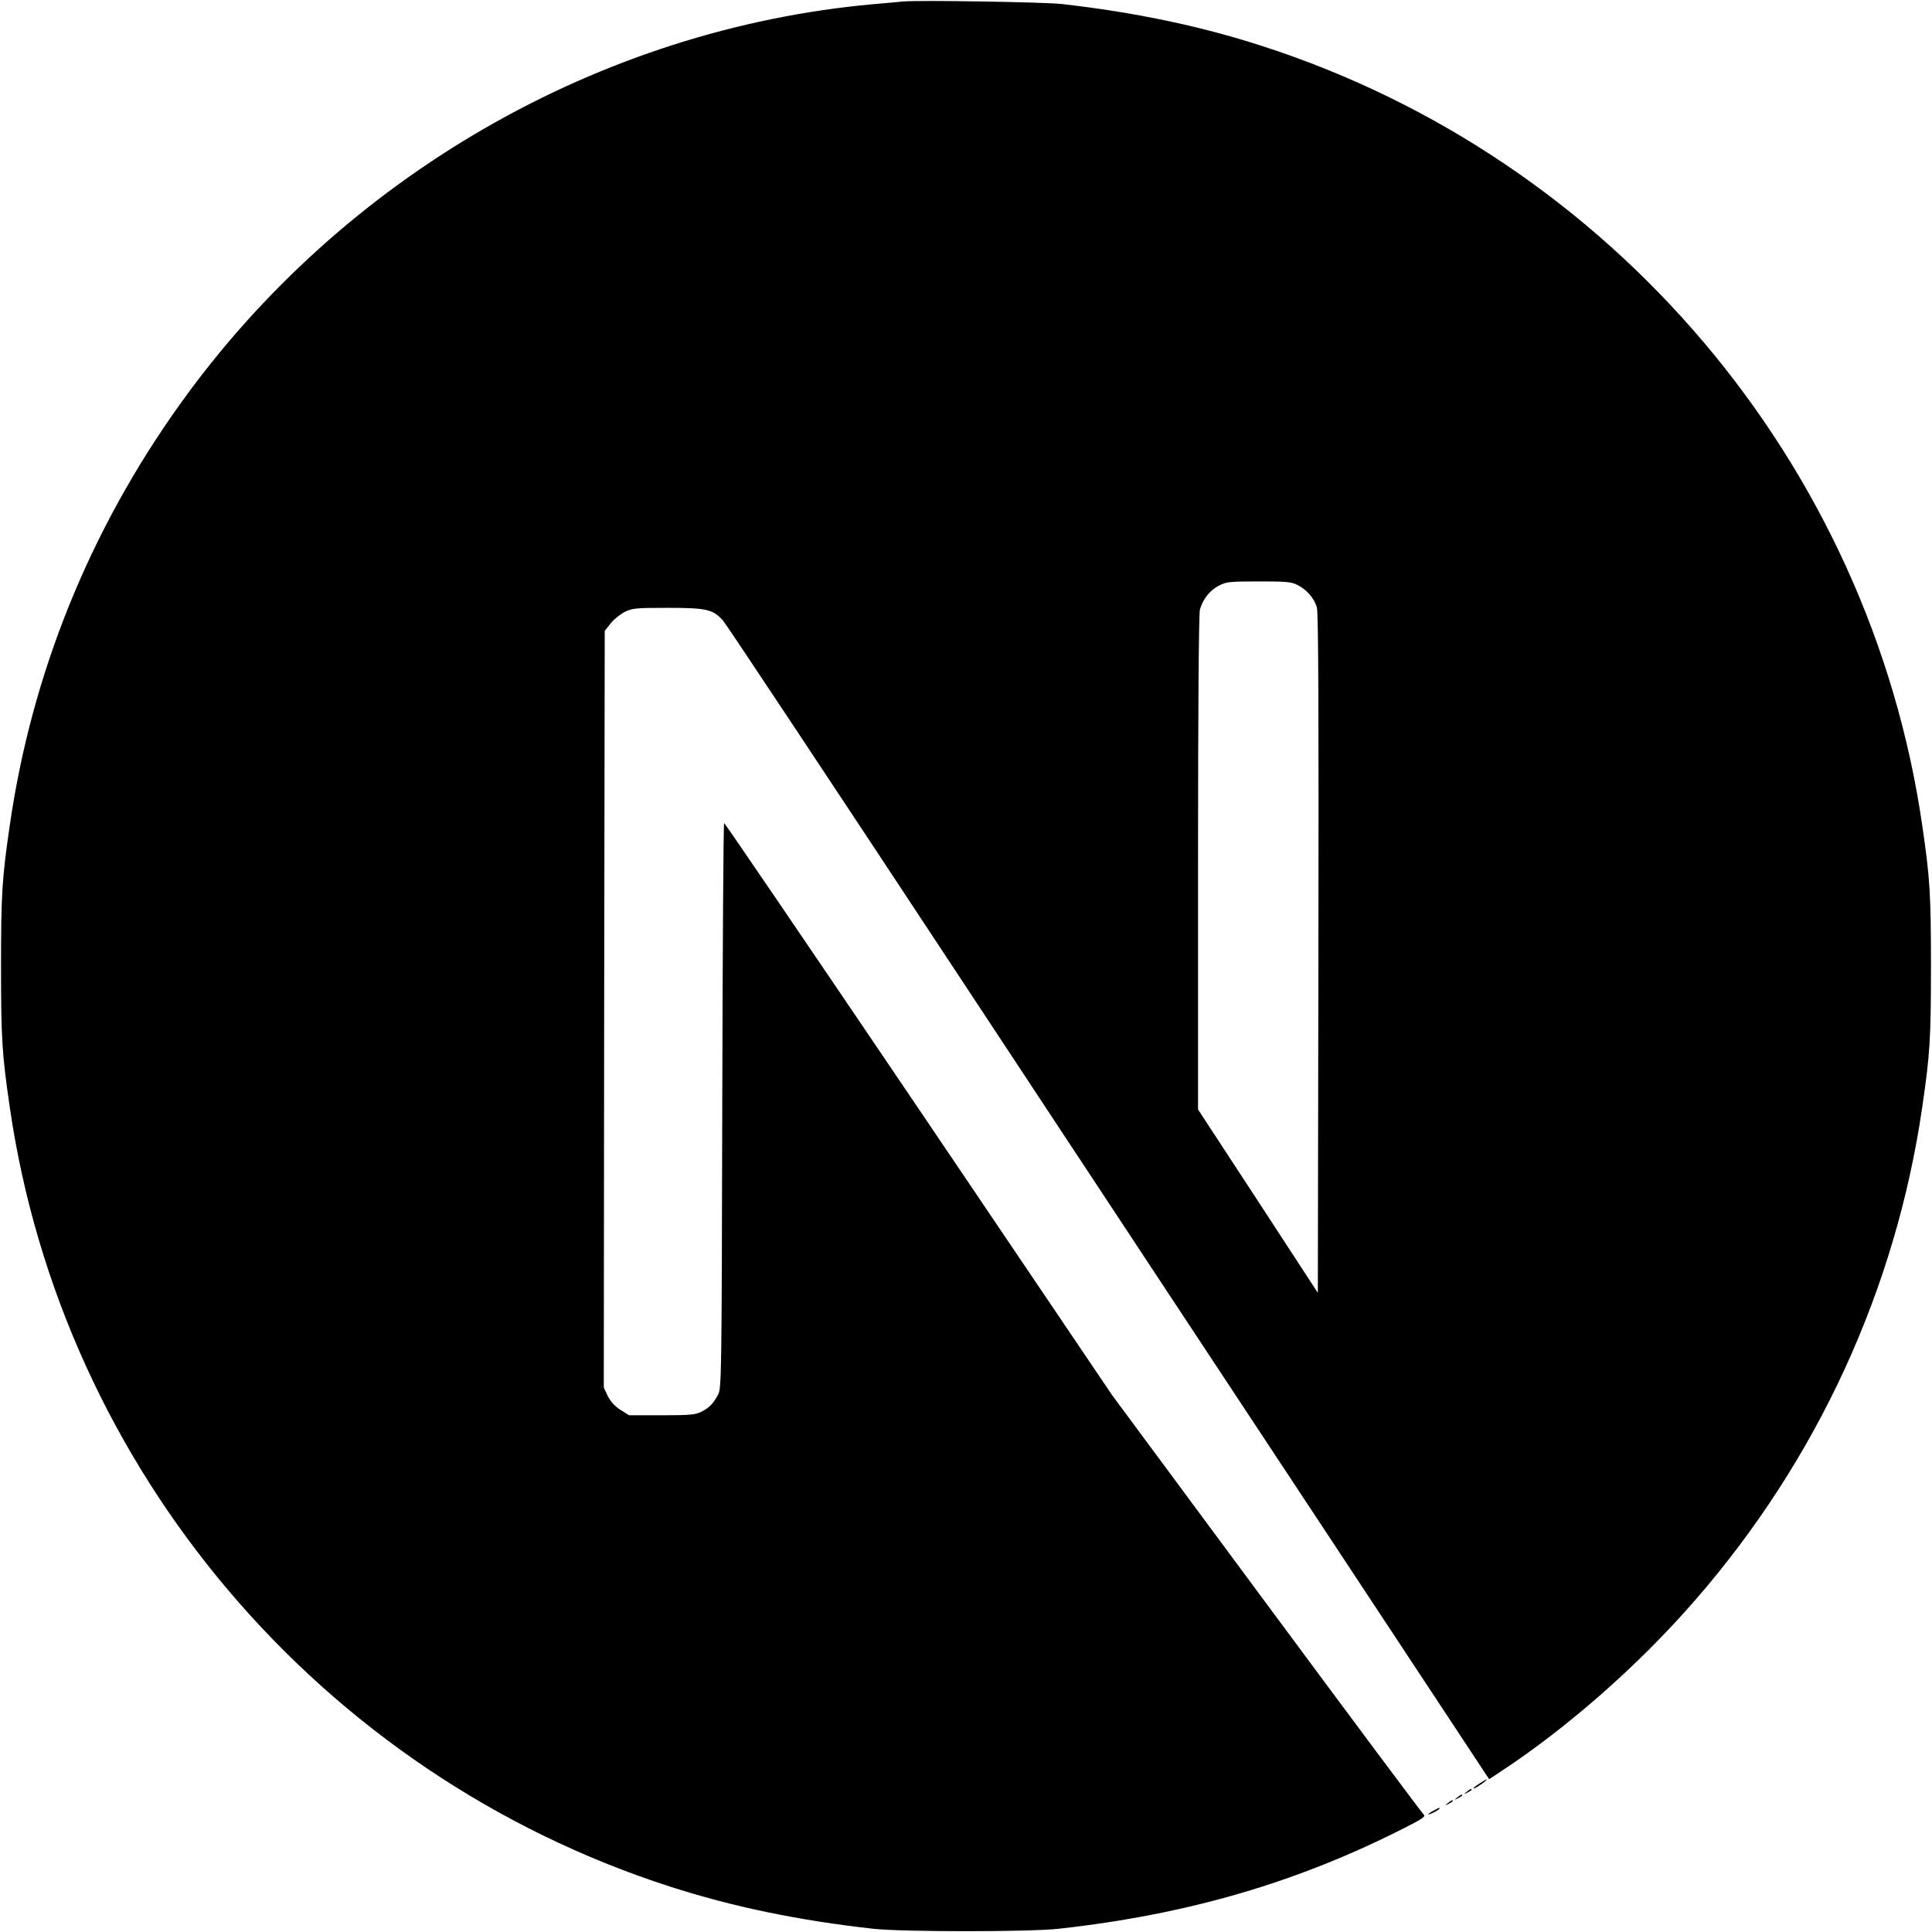
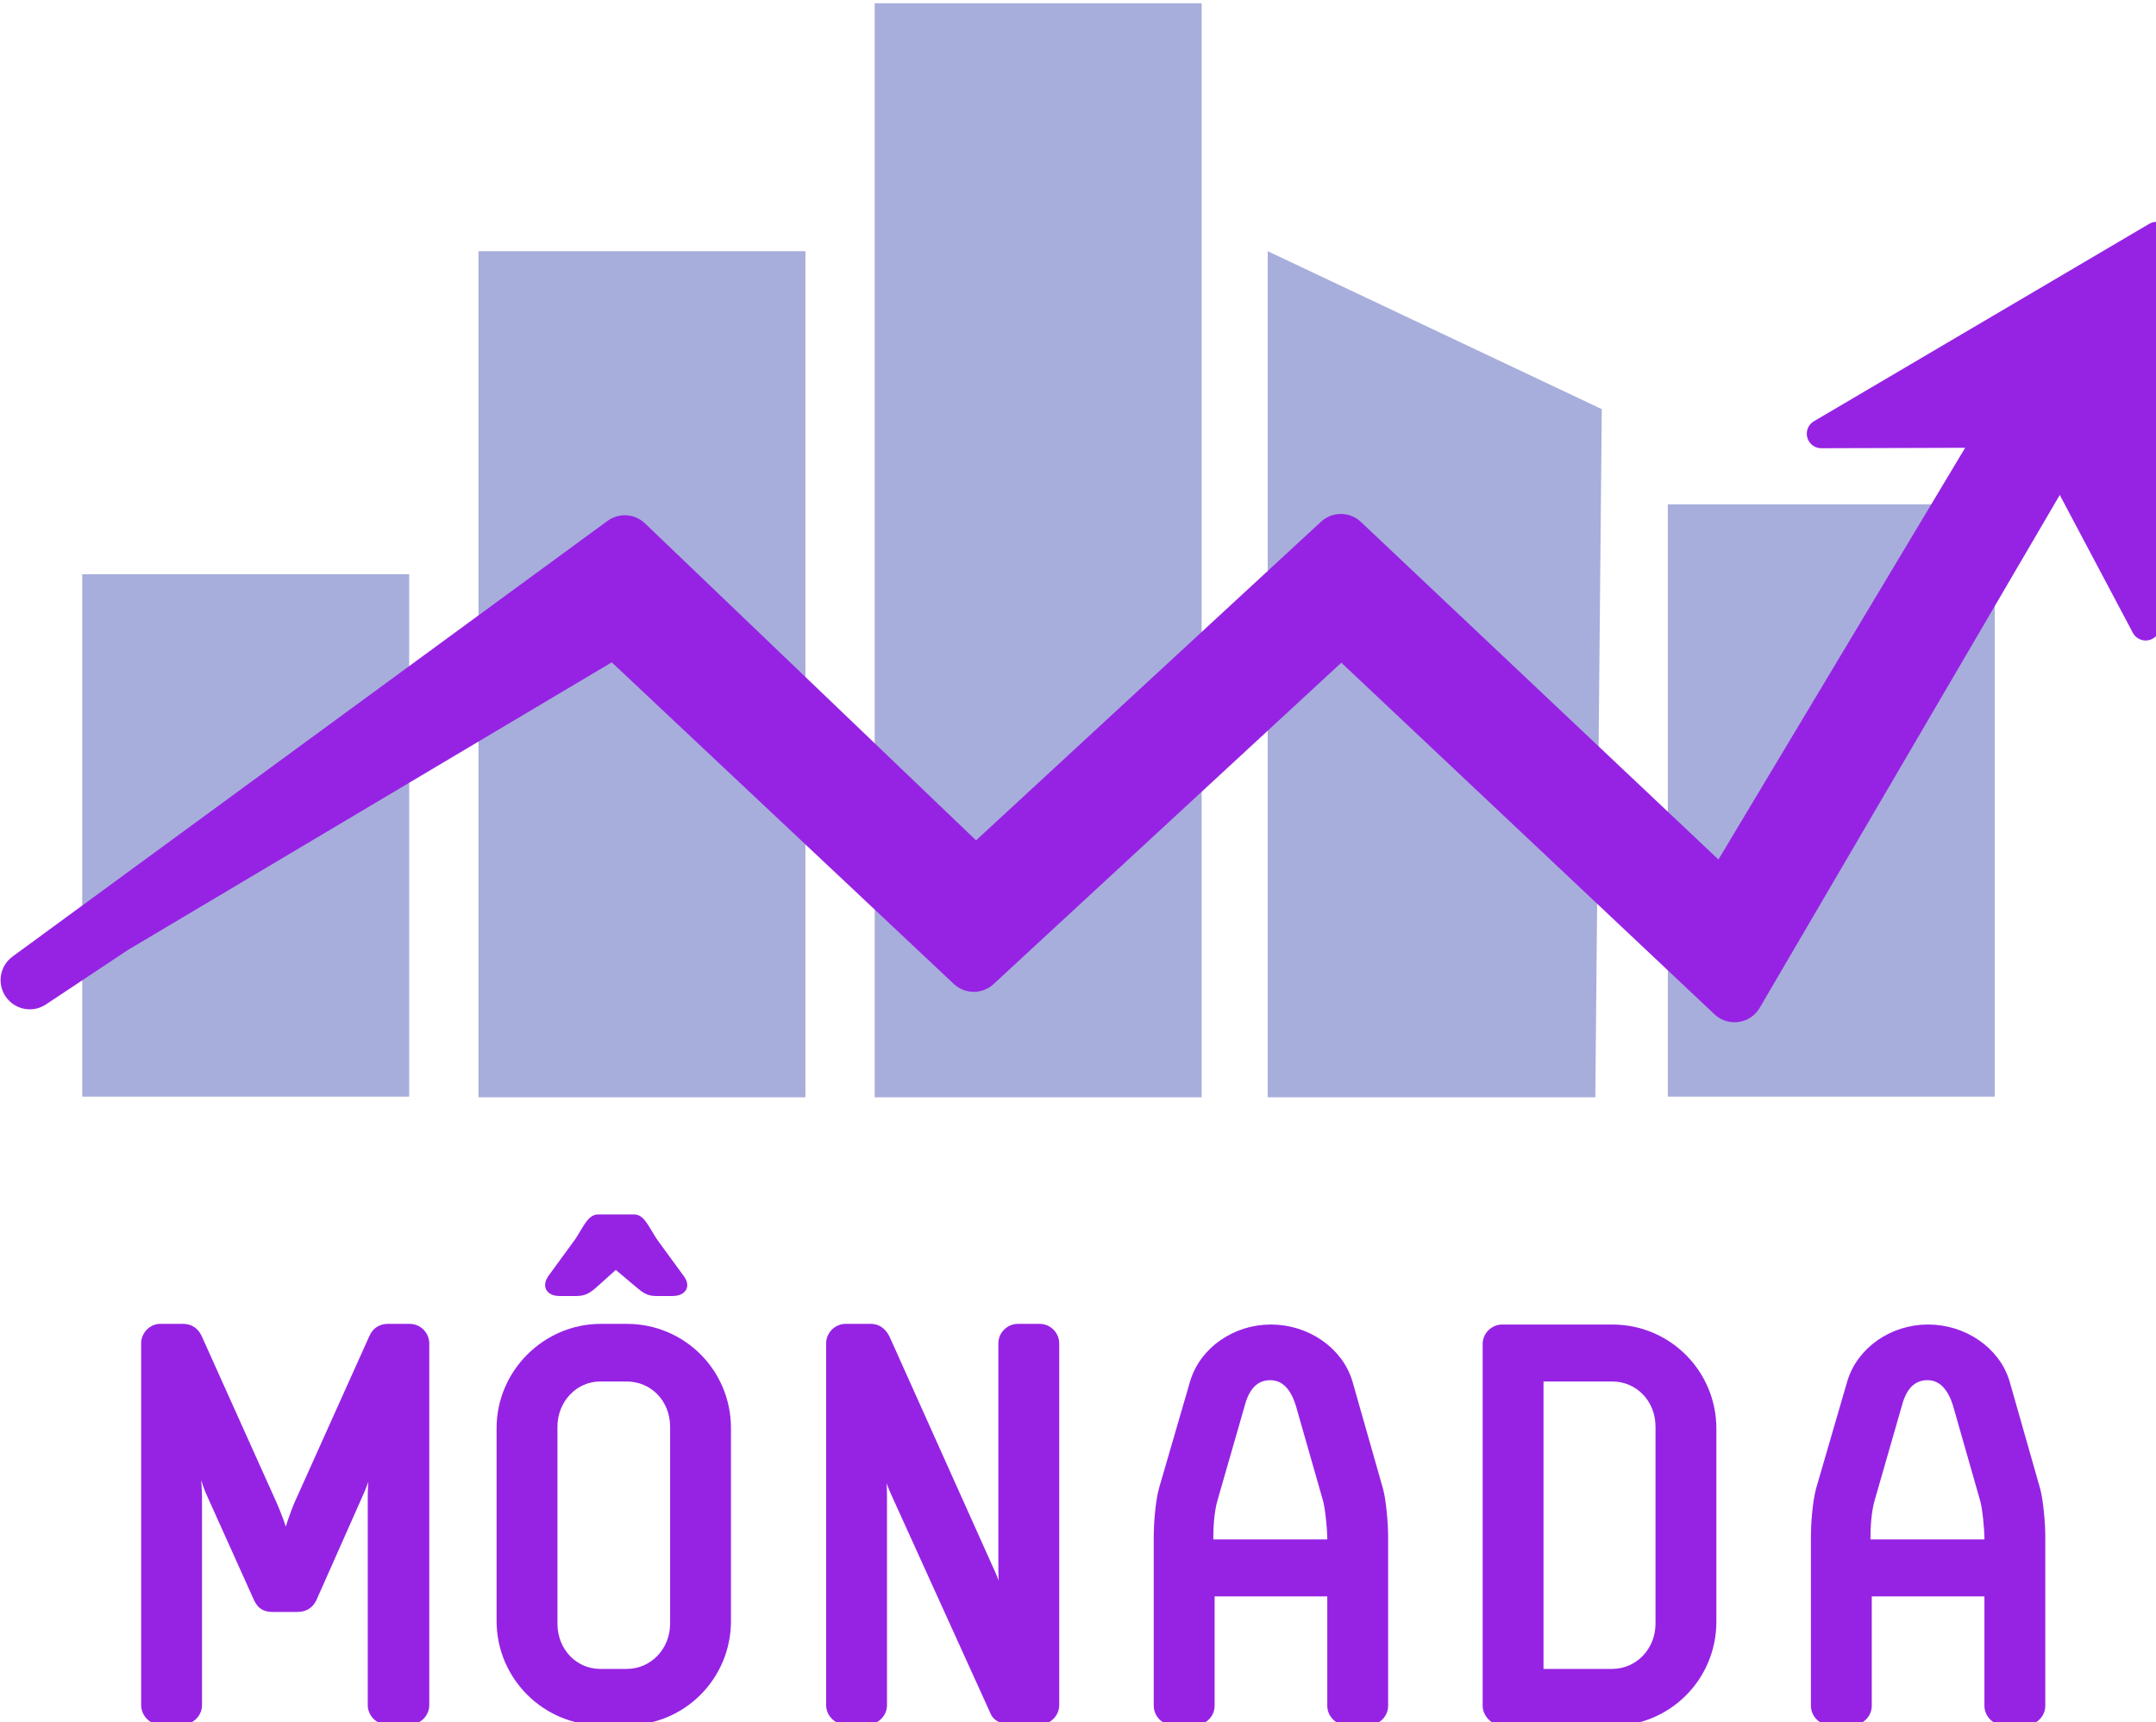
- <svg xmlns="http://www.w3.org/2000/svg" height="1024pt" viewBox=".5 -.2 1023 1024.1" width="1024pt">
-   <path d="m478.5.6c-2.2.2-9.2.9-15.5 1.4-145.3 13.1-281.4 91.5-367.6 212-48 67-78.7 143-90.3 223.5-4.1 28.1-4.6 36.4-4.6 74.5s.5 46.4 4.6 74.5c27.8 192.1 164.5 353.5 349.9 413.3 33.2 10.7 68.2 18 108 22.4 15.5 1.7 82.5 1.7 98 0 68.7-7.6 126.9-24.6 184.3-53.9 8.8-4.5 10.5-5.7 9.3-6.7-.8-.6-38.3-50.9-83.3-111.7l-81.8-110.5-102.5-151.7c-56.4-83.4-102.8-151.6-103.2-151.6-.4-.1-.8 67.3-1 149.6-.3 144.1-.4 149.9-2.2 153.3-2.6 4.9-4.6 6.9-8.8 9.1-3.2 1.6-6 1.9-21.1 1.9h-17.3l-4.6-2.9c-3-1.9-5.2-4.4-6.7-7.3l-2.1-4.5.2-200.5.3-200.6 3.1-3.9c1.6-2.1 5-4.8 7.4-6.1 4.1-2 5.7-2.2 23-2.2 20.4 0 23.8.8 29.1 6.6 1.5 1.6 57 85.2 123.4 185.9s157.2 238.2 201.8 305.7l81 122.7 4.1-2.7c36.3-23.6 74.7-57.2 105.1-92.2 64.7-74.3 106.4-164.9 120.4-261.5 4.1-28.1 4.6-36.4 4.6-74.5s-.5-46.4-4.6-74.5c-27.8-192.1-164.5-353.5-349.9-413.3-32.7-10.6-67.5-17.9-106.5-22.3-9.6-1-75.7-2.1-84-1.3zm209.4 309.4c4.8 2.4 8.7 7 10.1 11.8.8 2.6 1 58.2.8 183.5l-.3 179.8-31.7-48.6-31.8-48.6v-130.7c0-84.5.4-132 1-134.3 1.6-5.6 5.1-10 9.9-12.6 4.1-2.1 5.6-2.3 21.3-2.3 14.8 0 17.4.2 20.7 2z" />
-   <path d="m784.3 945.1c-3.5 2.2-4.6 3.7-1.5 2 2.2-1.3 5.8-4 5.2-4.1-.3 0-2 1-3.7 2.1zm-6.9 4.5c-1.8 1.4-1.8 1.5.4.4 1.2-.6 2.2-1.3 2.2-1.5 0-.8-.5-.6-2.6 1.1zm-5 3c-1.8 1.4-1.8 1.5.4.4 1.2-.6 2.2-1.3 2.2-1.5 0-.8-.5-.6-2.6 1.1zm-5 3c-1.8 1.4-1.8 1.5.4.4 1.2-.6 2.2-1.3 2.2-1.5 0-.8-.5-.6-2.6 1.1zm-7.6 4c-3.8 2-3.6 2.8.2.9 1.7-.9 3-1.8 3-2 0-.7-.1-.6-3.2 1.1z" />
+ <svg xmlns="http://www.w3.org/2000/svg" viewBox="0 0 333 266" width="333" height="266">
+   <g fill="#A7AEDB">
+     <rect x="12.7" y="88.7" width="50.5" height="80.7" />
+     <rect x="257.6" y="77.9" width="50.5" height="91.5" />
+     <rect x="73.9" y="38.8" width="50.5" height="130.7" />
+     <polygon points="246.4,169.5 195.8,169.5 195.8,38.8 247.4,63.2" />
+     <rect x="135.1" y="0.5" width="50.5" height="169" />
+   </g>
+   <g fill="#9623E4" stroke="#9623E4" stroke-linejoin="round" stroke-miterlimit="10">
+     <polygon stroke-width="9.018" stroke-linecap="round" points="17.4,142.9 4.6,151.4 96.5,84.1 150.7,136 207.1,83.9 266.4,139.9 309,68.8 316.4,70.5 267.9,153.4 207.2,96.2 150.4,148.7 95.1,96.7" />
+     <polygon stroke-width="4.475" points="315.6,66.9 281.3,67 333.1,36.5 331.4,96.7" />
+   </g>
+   <g fill="#9623E4" stroke="#9623E4" stroke-miterlimit="10">
+     <path d="M48.4,247c-0.5,1-1.3,1.5-2.5,1.5h-3.8c-1.3,0-1.9-0.5-2.4-1.5l-7.2-16c-0.9-1.8-2-6.1-2.5-7.9c0.3,1.5,0.7,6.7,0.7,8v32.3c0,1.4-1.2,2.5-2.5,2.5h-3.5c-1.3,0-2.4-1.2-2.4-2.5v-55.9c0-1.4,1.2-2.5,2.4-2.5h3.6c1,0,1.9,0.5,2.4,1.6l11.6,25.8c0.6,1.4,1.5,3.6,1.8,5.3c0.4-1.6,1.3-4.1,1.8-5.3l11.6-25.8c0.5-1.2,1.5-1.6,2.4-1.6h3.4c1.4,0,2.5,1.2,2.5,2.5v55.9c0,1.4-1.2,2.5-2.5,2.5h-3.5c-1.4,0-2.5-1.2-2.5-2.5v-32.3c0-2.2,0.4-5.6,0.8-7.6c-0.5,1.5-1.5,5.2-2.6,7.5L48.4,247z" />
+     <path d="M112.4,250.4c0,8.6-6.9,15.6-15.6,15.6h-4c-8.6,0-15.6-7-15.6-15.6v-29.8c0-8.6,7.1-15.6,15.6-15.6h4c8.7,0,15.6,7,15.6,15.6V250.4z M95.1,195.5l-3,2.7c-1.3,1.2-1.9,1.5-3.2,1.5h-2.5c-1.3,0-2.3-0.8-1.3-2.3l3.8-5.2c1.2-1.5,2.1-4.1,3.4-4.1H98c1.3,0,2.1,2.4,3.4,4.1l3.8,5.2c1.1,1.5,0,2.3-1.3,2.3h-2.5c-1.3,0-1.8-0.4-3.1-1.5L95.1,195.5zM96.8,258.3c4,0,7.2-3.3,7.2-7.5v-30.4c0-4.3-3.2-7.5-7.2-7.5h-4.1c-3.9,0-7.1,3.3-7.1,7.5v30.4c0,4.3,3.2,7.5,7.1,7.5H96.8z" />
+     <path d="M138.3,231.1c-1.4-3-2.2-6.1-2.5-7.4c0.2,1.5,0.7,4.4,0.7,7.4v32.3c0,1.4-1.2,2.5-2.5,2.5h-3.4c-1.4,0-2.5-1.2-2.5-2.5v-55.9c0-1.4,1.2-2.5,2.5-2.5h3.9c1,0,1.8,0.5,2.4,1.6l16.2,36.1c1.1,2.3,1.9,5.4,2.3,6.7c-0.2-1.1-0.7-4.4-0.7-6.7v-35.2c0-1.4,1.2-2.5,2.5-2.5h3.4c1.4,0,2.5,1.2,2.5,2.5v55.9c0,1.4-1.2,2.5-2.5,2.5h-4.5c-1,0-2.2-0.4-2.6-1.3L138.3,231.1z" />
+     <path d="M184.3,213.5c1.5-5,6.5-8.4,12-8.4c5.5,0,10.6,3.4,12.1,8.4l4.7,16.5c0.5,1.7,0.8,5.5,0.8,7.2v26.3c0,1.4-1.2,2.5-2.5,2.5H208c-1.4,0-2.5-1.2-2.5-2.5v-17.4h-18.4v17.4c0,1.4-1.2,2.5-2.5,2.5h-3.4c-1.4,0-2.5-1.2-2.5-2.5v-26.3c0-1.5,0.2-5,0.8-7.2L184.3,213.5z M187.1,238.3h18.4v-0.8c0-1.1-0.3-4.6-0.7-5.9l-4.2-14.7c-0.7-2.2-2-4.2-4.4-4.2c-2.3,0-3.7,1.6-4.4,4.2l-4.2,14.6c-0.6,2-0.7,4.6-0.7,6V238.3z" />
+     <path d="M229.5,263.5v-55.9c0-1.4,1.2-2.5,2.5-2.5h17c8.7,0,15.6,7,15.6,15.6v29.8c0,8.6-6.9,15.6-15.6,15.6h-17C230.7,266,229.5,264.8,229.5,263.5z M237.9,258.3H249c4,0,7.2-3.3,7.2-7.5v-30.4c0-4.3-3.2-7.5-7.2-7.5h-11.1V258.3z" />
+     <path d="M285.8,213.5c1.5-5,6.5-8.4,12-8.4c5.5,0,10.6,3.4,12.1,8.4l4.7,16.5c0.5,1.7,0.8,5.5,0.8,7.2v26.3c0,1.4-1.2,2.5-2.5,2.5h-3.4c-1.4,0-2.5-1.2-2.5-2.5v-17.4h-18.4v17.4c0,1.4-1.2,2.5-2.5,2.5h-3.4c-1.4,0-2.5-1.2-2.5-2.5v-26.3c0-1.5,0.2-5,0.8-7.2L285.8,213.5z M288.6,238.3H307v-0.8c0-1.1-0.3-4.6-0.7-5.9l-4.2-14.7c-0.7-2.2-2-4.2-4.4-4.2c-2.3,0-3.7,1.6-4.4,4.2l-4.2,14.6c-0.6,2-0.7,4.6-0.7,6V238.3z" />
+   </g>
</svg>
